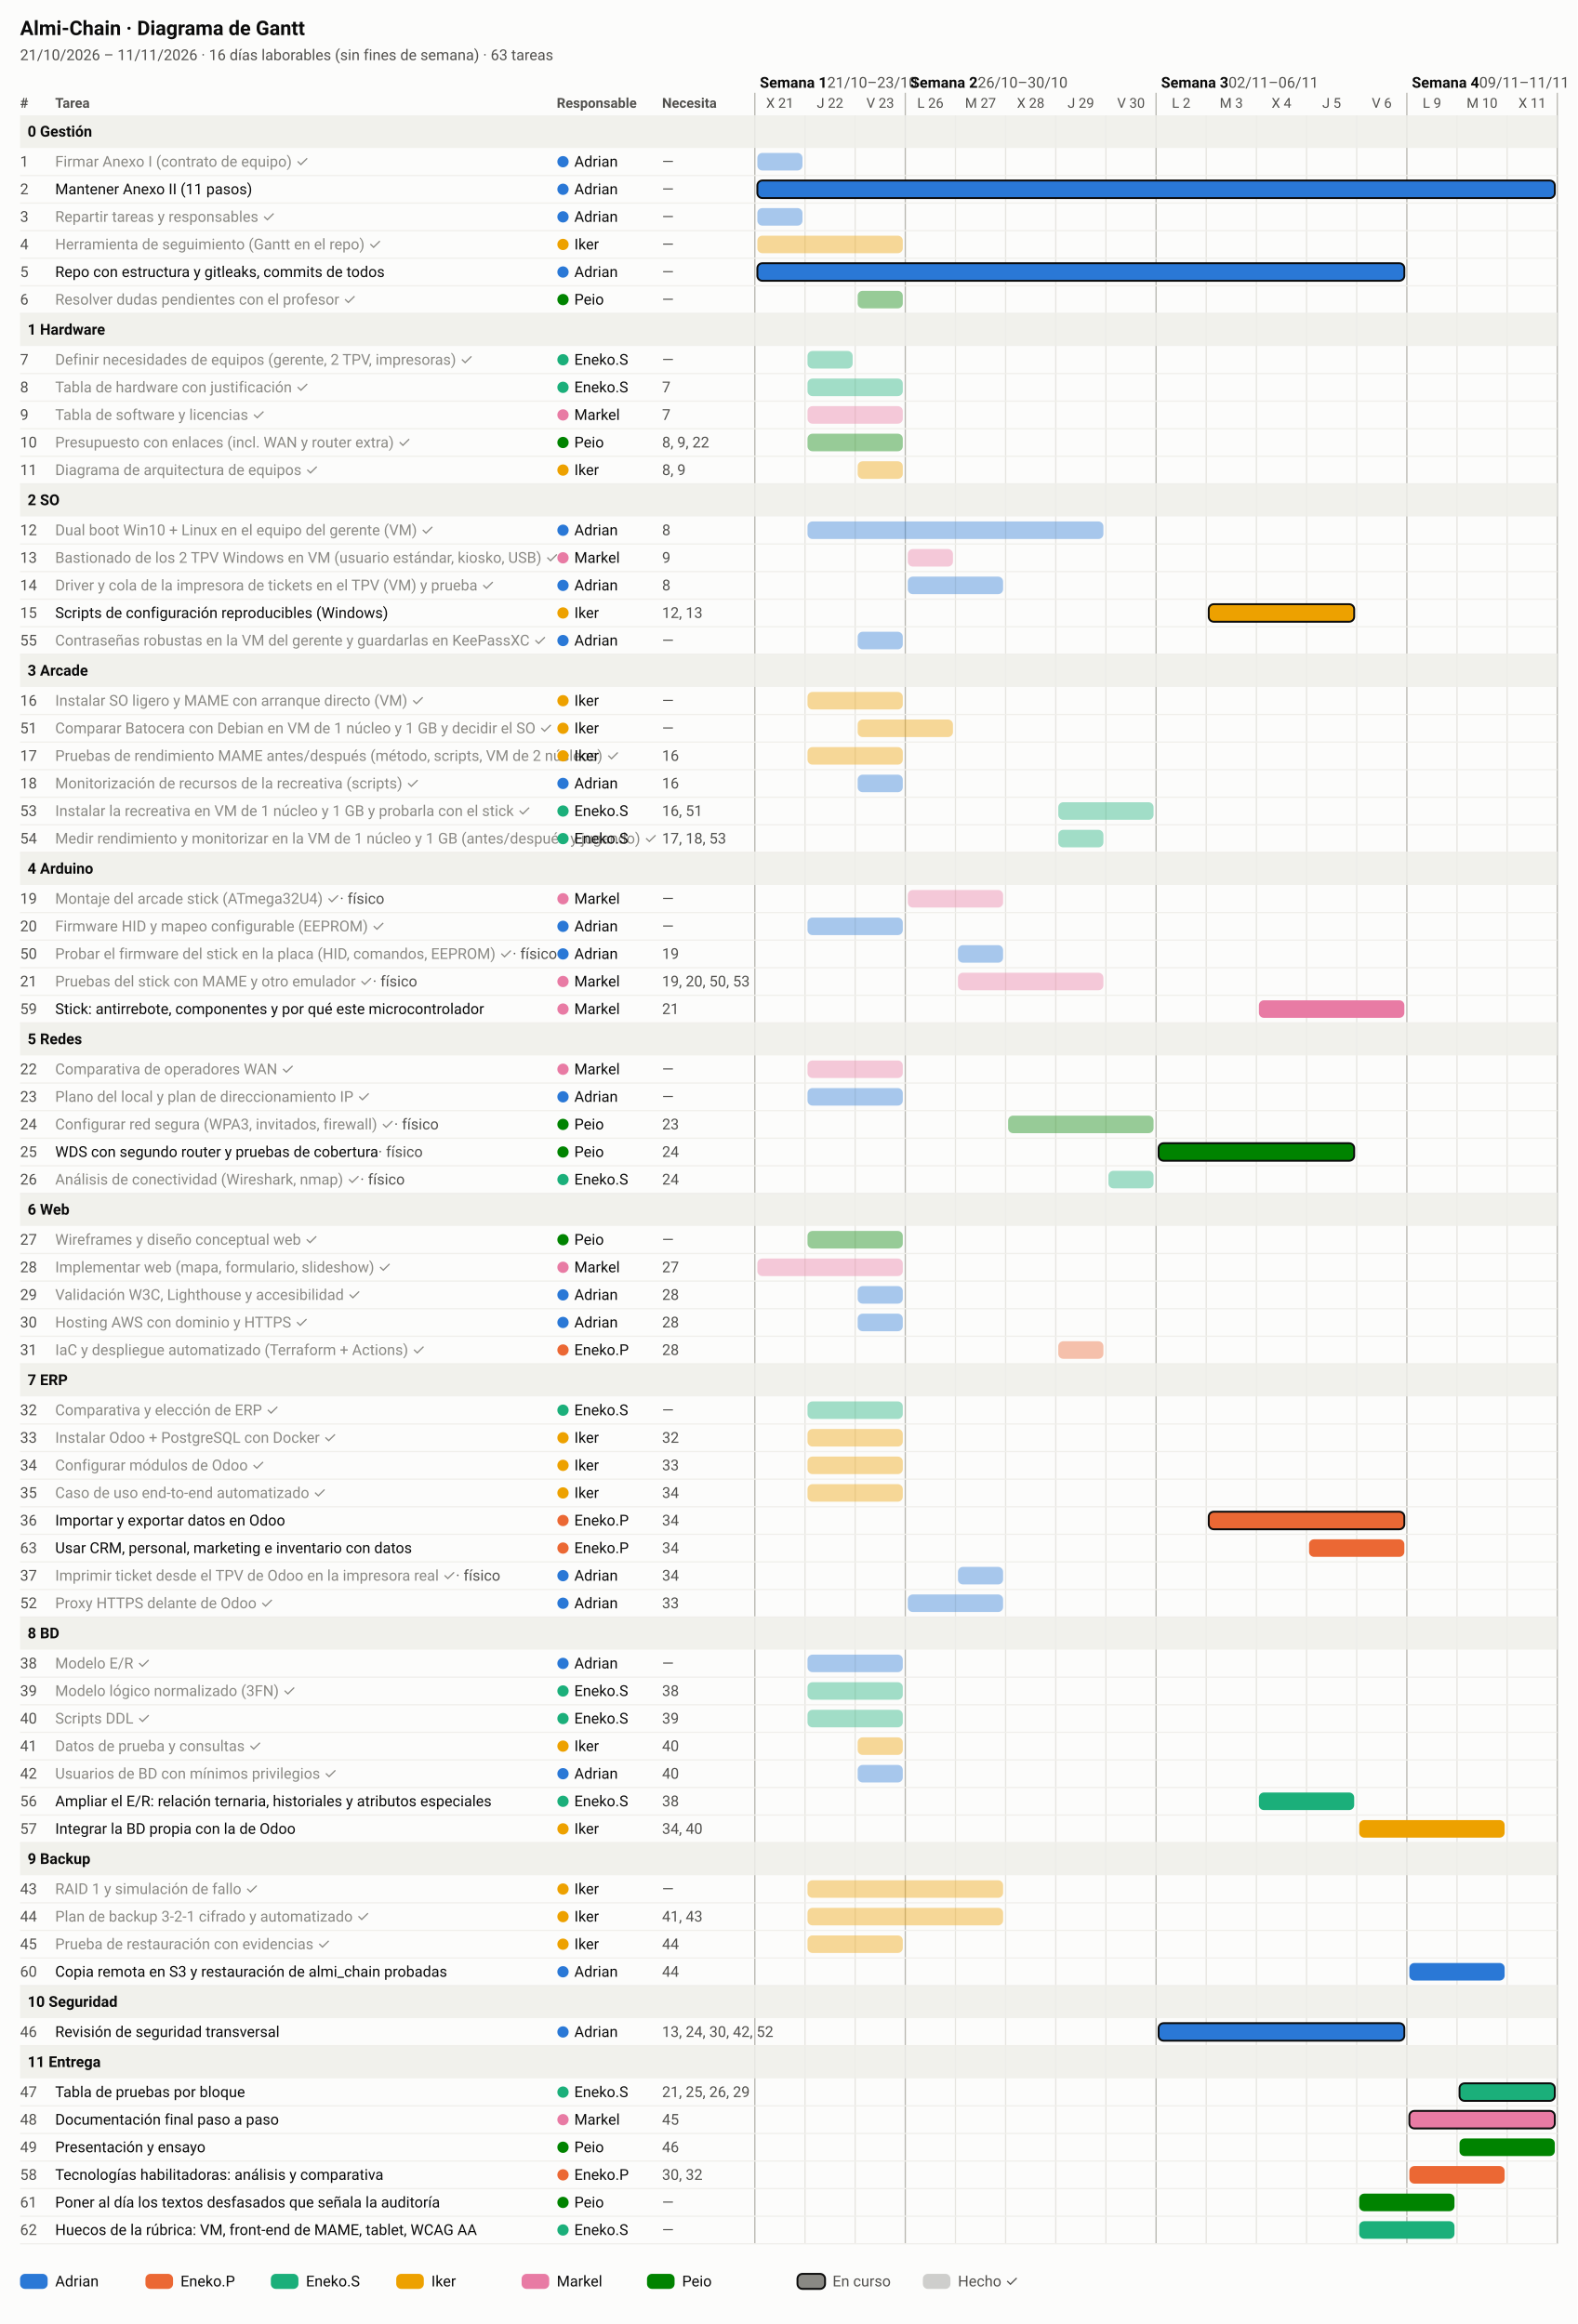
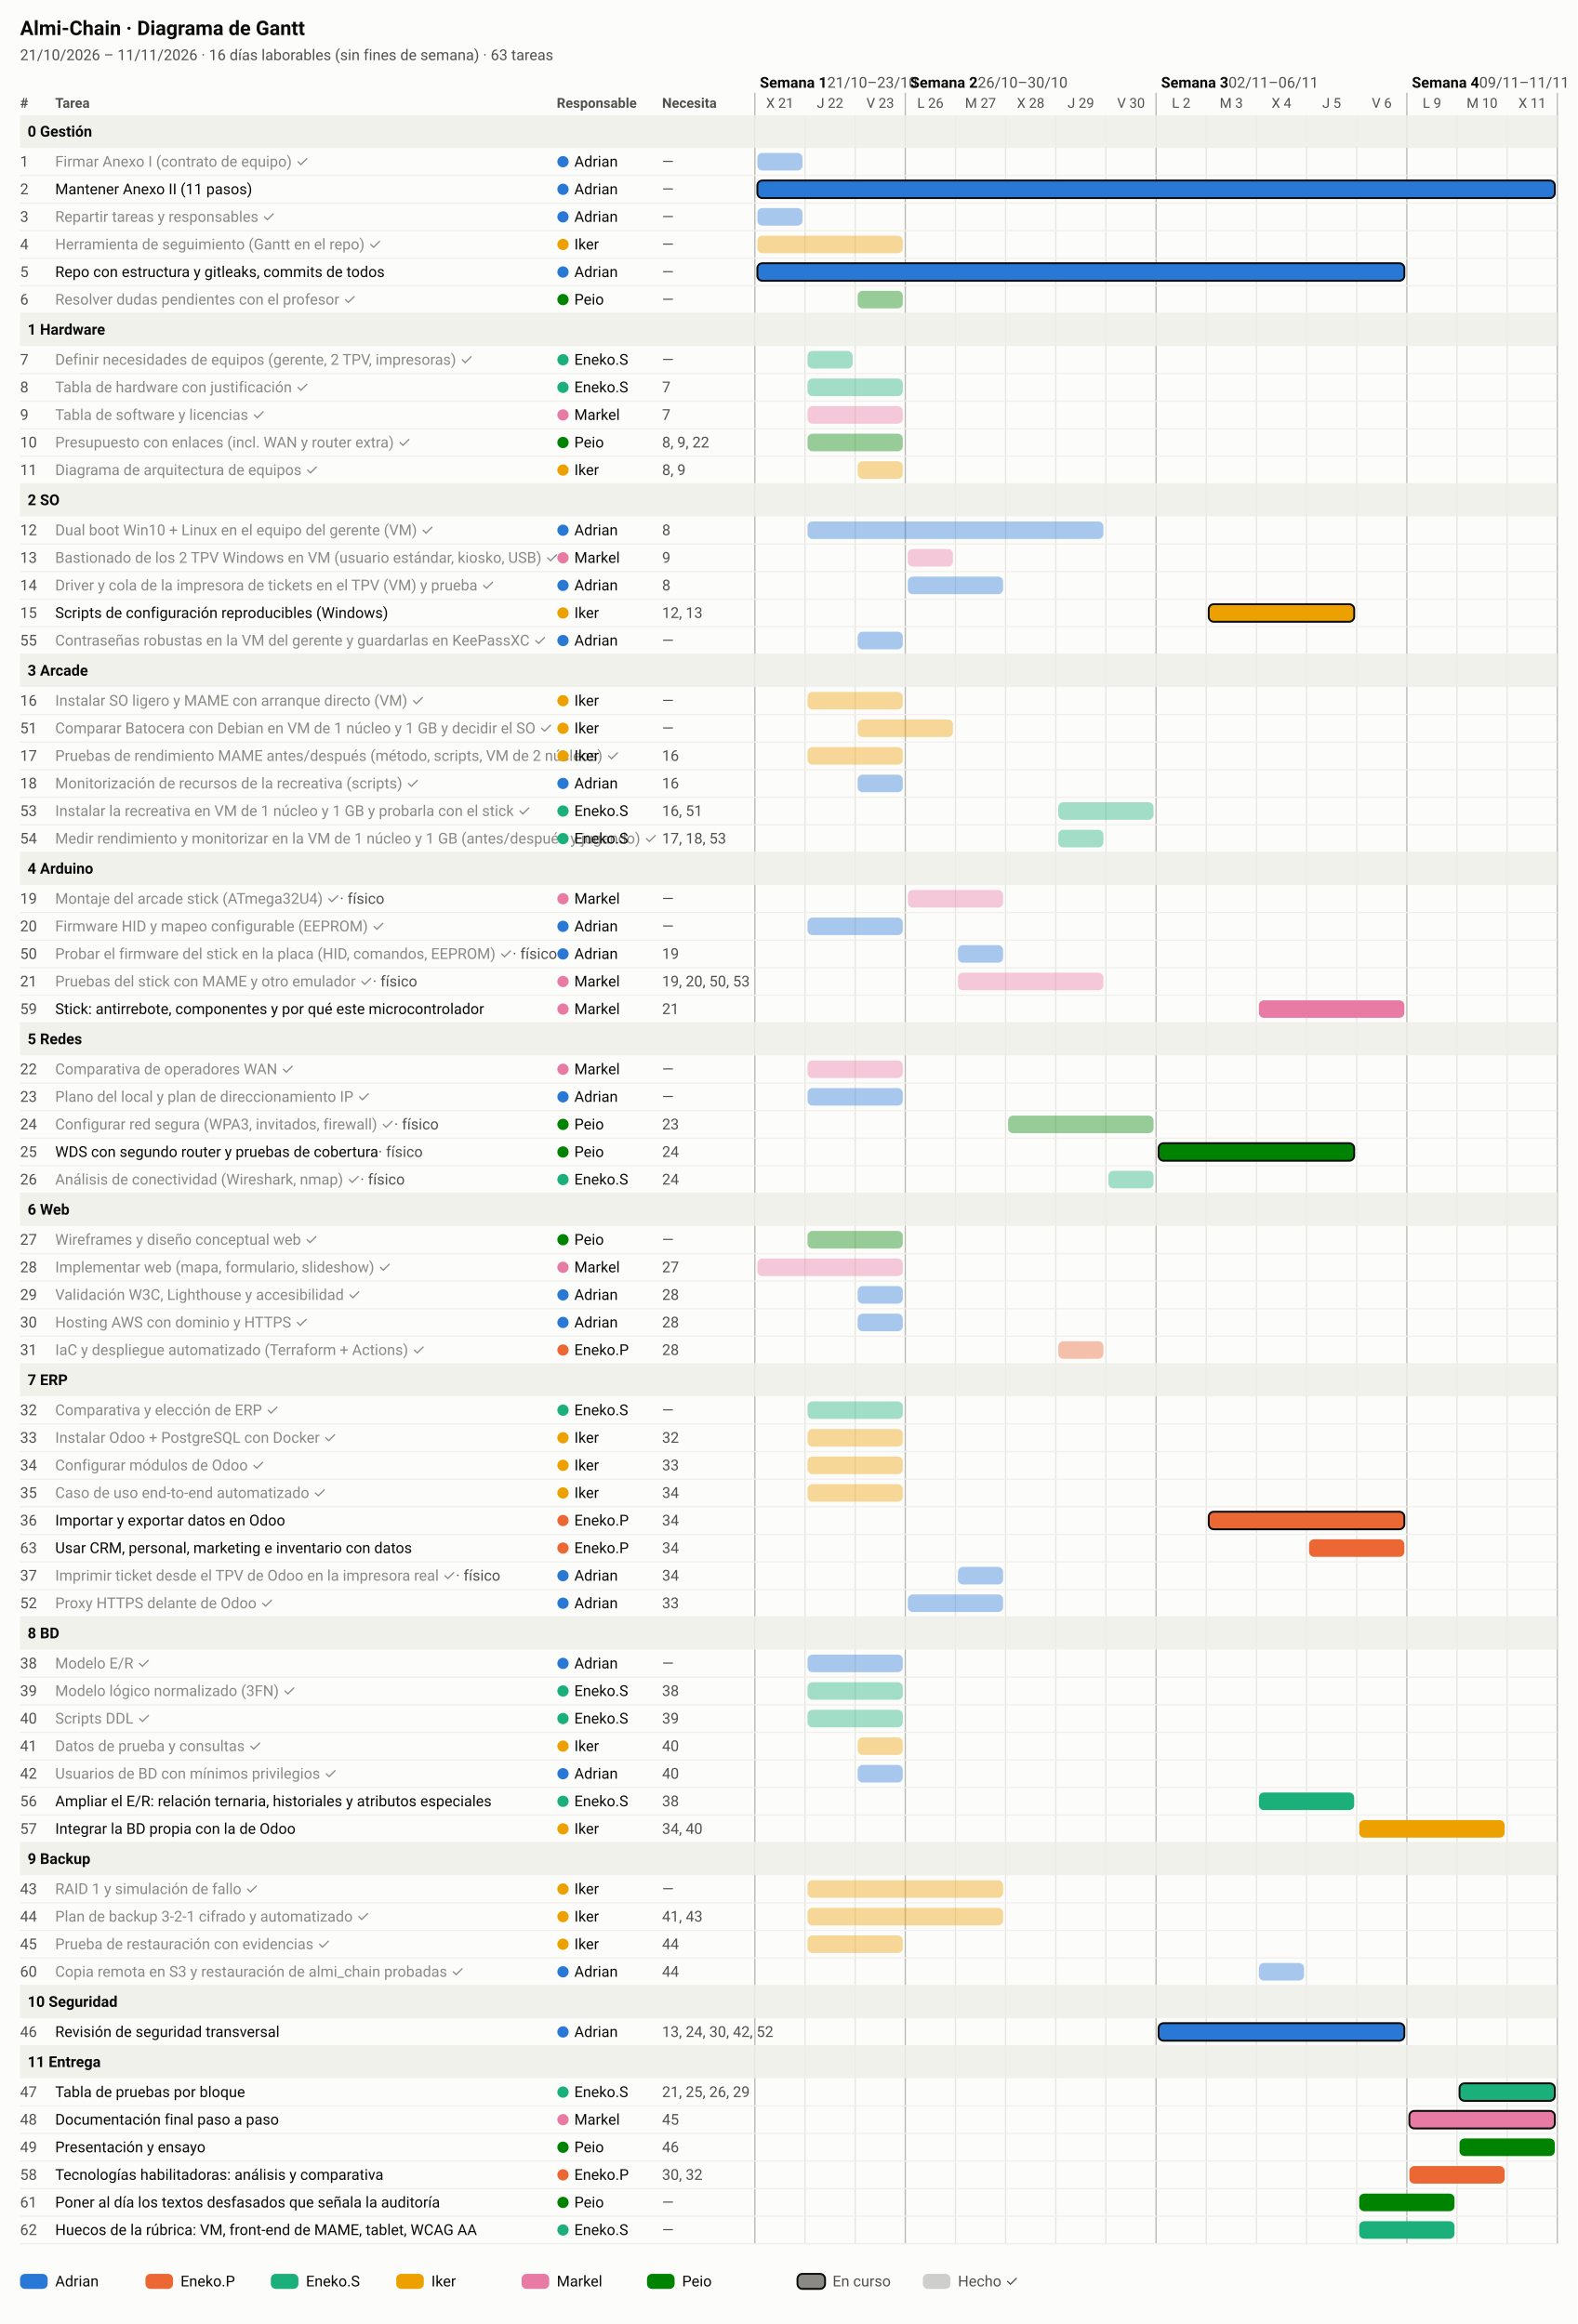
<svg xmlns="http://www.w3.org/2000/svg" width="1258" height="1854" viewBox="0 0 1258 1854" font-family="system-ui, -apple-system, Segoe UI, Roboto, sans-serif" font-size="12">
  <style>.t{fill:#0b0b0b}.s{fill:#52514e}.m{fill:#8a8984}.b{font-weight:600}</style>
  <rect width="1258" height="1854" fill="#fcfcfb" />
  <text x="16" y="28" class="t b" font-size="16">Almi-Chain · Diagrama de Gantt</text>
  <text x="16" y="48" class="s">21/10/2026 – 11/11/2026 · 16 días laborables (sin fines de semana) · 63 tareas</text>
  <text x="606" y="70" class="t b">Semana 1<tspan class="s" font-weight="400"> 21/10–23/10</tspan>
  </text>
  <text x="726" y="70" class="t b">Semana 2<tspan class="s" font-weight="400"> 26/10–30/10</tspan>
  </text>
  <text x="926" y="70" class="t b">Semana 3<tspan class="s" font-weight="400"> 02/11–06/11</tspan>
  </text>
  <text x="1126" y="70" class="t b">Semana 4<tspan class="s" font-weight="400"> 09/11–11/11</tspan>
  </text>
  <text x="622.0" y="86" text-anchor="middle" class="s" font-size="11">X 21</text>
  <text x="662.0" y="86" text-anchor="middle" class="s" font-size="11">J 22</text>
  <text x="702.0" y="86" text-anchor="middle" class="s" font-size="11">V 23</text>
  <text x="742.0" y="86" text-anchor="middle" class="s" font-size="11">L 26</text>
  <text x="782.0" y="86" text-anchor="middle" class="s" font-size="11">M 27</text>
  <text x="822.0" y="86" text-anchor="middle" class="s" font-size="11">X 28</text>
  <text x="862.0" y="86" text-anchor="middle" class="s" font-size="11">J 29</text>
  <text x="902.0" y="86" text-anchor="middle" class="s" font-size="11">V 30</text>
  <text x="942.0" y="86" text-anchor="middle" class="s" font-size="11">L 2</text>
  <text x="982.0" y="86" text-anchor="middle" class="s" font-size="11">M 3</text>
  <text x="1022.0" y="86" text-anchor="middle" class="s" font-size="11">X 4</text>
  <text x="1062.0" y="86" text-anchor="middle" class="s" font-size="11">J 5</text>
  <text x="1102.0" y="86" text-anchor="middle" class="s" font-size="11">V 6</text>
  <text x="1142.0" y="86" text-anchor="middle" class="s" font-size="11">L 9</text>
  <text x="1182.0" y="86" text-anchor="middle" class="s" font-size="11">M 10</text>
  <text x="1222.0" y="86" text-anchor="middle" class="s" font-size="11">X 11</text>
  <text x="16" y="86" class="s b" font-size="11">#</text>
  <text x="44" y="86" class="s b" font-size="11">Tarea</text>
  <text x="444" y="86" class="s b" font-size="11">Responsable</text>
  <text x="528" y="86" class="s b" font-size="11">Necesita</text>
  <line x1="602" y1="74" x2="602" y2="1790" stroke="#b8b7b0" stroke-width="1" />
  <line x1="642" y1="92" x2="642" y2="1790" stroke="#e6e5e0" stroke-width="1" />
  <line x1="682" y1="92" x2="682" y2="1790" stroke="#e6e5e0" stroke-width="1" />
  <line x1="722" y1="74" x2="722" y2="1790" stroke="#b8b7b0" stroke-width="1" />
  <line x1="762" y1="92" x2="762" y2="1790" stroke="#e6e5e0" stroke-width="1" />
  <line x1="802" y1="92" x2="802" y2="1790" stroke="#e6e5e0" stroke-width="1" />
  <line x1="842" y1="92" x2="842" y2="1790" stroke="#e6e5e0" stroke-width="1" />
  <line x1="882" y1="92" x2="882" y2="1790" stroke="#e6e5e0" stroke-width="1" />
  <line x1="922" y1="74" x2="922" y2="1790" stroke="#b8b7b0" stroke-width="1" />
  <line x1="962" y1="92" x2="962" y2="1790" stroke="#e6e5e0" stroke-width="1" />
  <line x1="1002" y1="92" x2="1002" y2="1790" stroke="#e6e5e0" stroke-width="1" />
  <line x1="1042" y1="92" x2="1042" y2="1790" stroke="#e6e5e0" stroke-width="1" />
  <line x1="1082" y1="92" x2="1082" y2="1790" stroke="#e6e5e0" stroke-width="1" />
  <line x1="1122" y1="74" x2="1122" y2="1790" stroke="#b8b7b0" stroke-width="1" />
  <line x1="1162" y1="92" x2="1162" y2="1790" stroke="#e6e5e0" stroke-width="1" />
  <line x1="1202" y1="92" x2="1202" y2="1790" stroke="#e6e5e0" stroke-width="1" />
  <line x1="1242" y1="74" x2="1242" y2="1790" stroke="#b8b7b0" stroke-width="1" />
  <rect x="16" y="92" width="1226" height="26" fill="#efeeea" fill-opacity="0.85" />
  <text x="22" y="109" class="t b">0 Gestión</text>
  <line x1="16" y1="140" x2="1242" y2="140" stroke="#f0efeb" />
  <text x="16" y="133.0" class="s">1</text>
  <text x="44" y="133.0" class="m">Firmar Anexo I (contrato de equipo) ✓</text>
  <circle cx="449" cy="129.0" r="4.5" fill="#2a78d6" />
  <text x="458" y="133.0" class="t">Adrian</text>
  <text x="528" y="133.0" class="s">—</text>
  <rect x="604" y="122" width="36" height="14" rx="4" fill="#2a78d6" fill-opacity="0.4" />
  <line x1="16" y1="162" x2="1242" y2="162" stroke="#f0efeb" />
  <text x="16" y="155.0" class="s">2</text>
  <text x="44" y="155.0" class="t">Mantener Anexo II (11 pasos)</text>
  <circle cx="449" cy="151.0" r="4.5" fill="#2a78d6" />
  <text x="458" y="155.0" class="t">Adrian</text>
  <text x="528" y="155.0" class="s">—</text>
  <rect x="604" y="144" width="636" height="14" rx="4" fill="#2a78d6" stroke="#0b0b0b" stroke-width="1.5" />
  <line x1="16" y1="184" x2="1242" y2="184" stroke="#f0efeb" />
  <text x="16" y="177.0" class="s">3</text>
  <text x="44" y="177.0" class="m">Repartir tareas y responsables ✓</text>
  <circle cx="449" cy="173.0" r="4.5" fill="#2a78d6" />
  <text x="458" y="177.0" class="t">Adrian</text>
  <text x="528" y="177.0" class="s">—</text>
  <rect x="604" y="166" width="36" height="14" rx="4" fill="#2a78d6" fill-opacity="0.4" />
  <line x1="16" y1="206" x2="1242" y2="206" stroke="#f0efeb" />
  <text x="16" y="199.0" class="s">4</text>
  <text x="44" y="199.0" class="m">Herramienta de seguimiento (Gantt en el repo) ✓</text>
  <circle cx="449" cy="195.0" r="4.5" fill="#eda100" />
  <text x="458" y="199.0" class="t">Iker</text>
  <text x="528" y="199.0" class="s">—</text>
  <rect x="604" y="188" width="116" height="14" rx="4" fill="#eda100" fill-opacity="0.4" />
  <line x1="16" y1="228" x2="1242" y2="228" stroke="#f0efeb" />
  <text x="16" y="221.0" class="s">5</text>
  <text x="44" y="221.0" class="t">Repo con estructura y gitleaks, commits de todos</text>
  <circle cx="449" cy="217.0" r="4.5" fill="#2a78d6" />
  <text x="458" y="221.0" class="t">Adrian</text>
  <text x="528" y="221.0" class="s">—</text>
  <rect x="604" y="210" width="516" height="14" rx="4" fill="#2a78d6" stroke="#0b0b0b" stroke-width="1.5" />
  <line x1="16" y1="250" x2="1242" y2="250" stroke="#f0efeb" />
  <text x="16" y="243.0" class="s">6</text>
  <text x="44" y="243.0" class="m">Resolver dudas pendientes con el profesor ✓</text>
  <circle cx="449" cy="239.0" r="4.5" fill="#008300" />
  <text x="458" y="243.0" class="t">Peio</text>
  <text x="528" y="243.0" class="s">—</text>
  <rect x="684" y="232" width="36" height="14" rx="4" fill="#008300" fill-opacity="0.4" />
  <rect x="16" y="250" width="1226" height="26" fill="#efeeea" fill-opacity="0.85" />
  <text x="22" y="267" class="t b">1 Hardware</text>
  <line x1="16" y1="298" x2="1242" y2="298" stroke="#f0efeb" />
  <text x="16" y="291.0" class="s">7</text>
  <text x="44" y="291.0" class="m">Definir necesidades de equipos (gerente, 2 TPV, impresoras) ✓</text>
  <circle cx="449" cy="287.0" r="4.5" fill="#1baf7a" />
  <text x="458" y="291.0" class="t">Eneko.S</text>
  <text x="528" y="291.0" class="s">—</text>
  <rect x="644" y="280" width="36" height="14" rx="4" fill="#1baf7a" fill-opacity="0.4" />
  <line x1="16" y1="320" x2="1242" y2="320" stroke="#f0efeb" />
  <text x="16" y="313.0" class="s">8</text>
  <text x="44" y="313.0" class="m">Tabla de hardware con justificación ✓</text>
  <circle cx="449" cy="309.0" r="4.5" fill="#1baf7a" />
  <text x="458" y="313.0" class="t">Eneko.S</text>
  <text x="528" y="313.0" class="s">7</text>
  <rect x="644" y="302" width="76" height="14" rx="4" fill="#1baf7a" fill-opacity="0.4" />
  <line x1="16" y1="342" x2="1242" y2="342" stroke="#f0efeb" />
  <text x="16" y="335.0" class="s">9</text>
  <text x="44" y="335.0" class="m">Tabla de software y licencias ✓</text>
  <circle cx="449" cy="331.0" r="4.5" fill="#e87ba4" />
  <text x="458" y="335.0" class="t">Markel</text>
  <text x="528" y="335.0" class="s">7</text>
  <rect x="644" y="324" width="76" height="14" rx="4" fill="#e87ba4" fill-opacity="0.4" />
  <line x1="16" y1="364" x2="1242" y2="364" stroke="#f0efeb" />
  <text x="16" y="357.0" class="s">10</text>
  <text x="44" y="357.0" class="m">Presupuesto con enlaces (incl. WAN y router extra) ✓</text>
  <circle cx="449" cy="353.0" r="4.5" fill="#008300" />
  <text x="458" y="357.0" class="t">Peio</text>
  <text x="528" y="357.0" class="s">8, 9, 22</text>
  <rect x="644" y="346" width="76" height="14" rx="4" fill="#008300" fill-opacity="0.4" />
  <line x1="16" y1="386" x2="1242" y2="386" stroke="#f0efeb" />
  <text x="16" y="379.0" class="s">11</text>
  <text x="44" y="379.0" class="m">Diagrama de arquitectura de equipos ✓</text>
  <circle cx="449" cy="375.0" r="4.5" fill="#eda100" />
  <text x="458" y="379.0" class="t">Iker</text>
  <text x="528" y="379.0" class="s">8, 9</text>
  <rect x="684" y="368" width="36" height="14" rx="4" fill="#eda100" fill-opacity="0.4" />
  <rect x="16" y="386" width="1226" height="26" fill="#efeeea" fill-opacity="0.85" />
  <text x="22" y="403" class="t b">2 SO</text>
  <line x1="16" y1="434" x2="1242" y2="434" stroke="#f0efeb" />
  <text x="16" y="427.0" class="s">12</text>
  <text x="44" y="427.0" class="m">Dual boot Win10 + Linux en el equipo del gerente (VM) ✓</text>
  <circle cx="449" cy="423.0" r="4.5" fill="#2a78d6" />
  <text x="458" y="427.0" class="t">Adrian</text>
  <text x="528" y="427.0" class="s">8</text>
  <rect x="644" y="416" width="236" height="14" rx="4" fill="#2a78d6" fill-opacity="0.4" />
  <line x1="16" y1="456" x2="1242" y2="456" stroke="#f0efeb" />
  <text x="16" y="449.0" class="s">13</text>
  <text x="44" y="449.0" class="m">Bastionado de los 2 TPV Windows en VM (usuario estándar, kiosko, USB) ✓</text>
  <circle cx="449" cy="445.0" r="4.5" fill="#e87ba4" />
  <text x="458" y="449.0" class="t">Markel</text>
  <text x="528" y="449.0" class="s">9</text>
  <rect x="724" y="438" width="36" height="14" rx="4" fill="#e87ba4" fill-opacity="0.4" />
  <line x1="16" y1="478" x2="1242" y2="478" stroke="#f0efeb" />
  <text x="16" y="471.0" class="s">14</text>
  <text x="44" y="471.0" class="m">Driver y cola de la impresora de tickets en el TPV (VM) y prueba ✓</text>
  <circle cx="449" cy="467.0" r="4.5" fill="#2a78d6" />
  <text x="458" y="471.0" class="t">Adrian</text>
  <text x="528" y="471.0" class="s">8</text>
  <rect x="724" y="460" width="76" height="14" rx="4" fill="#2a78d6" fill-opacity="0.4" />
  <line x1="16" y1="500" x2="1242" y2="500" stroke="#f0efeb" />
  <text x="16" y="493.0" class="s">15</text>
  <text x="44" y="493.0" class="t">Scripts de configuración reproducibles (Windows)</text>
  <circle cx="449" cy="489.0" r="4.5" fill="#eda100" />
  <text x="458" y="493.0" class="t">Iker</text>
  <text x="528" y="493.0" class="s">12, 13</text>
  <rect x="964" y="482" width="116" height="14" rx="4" fill="#eda100" stroke="#0b0b0b" stroke-width="1.5" />
  <line x1="16" y1="522" x2="1242" y2="522" stroke="#f0efeb" />
  <text x="16" y="515.0" class="s">55</text>
  <text x="44" y="515.0" class="m">Contraseñas robustas en la VM del gerente y guardarlas en KeePassXC ✓</text>
  <circle cx="449" cy="511.0" r="4.5" fill="#2a78d6" />
  <text x="458" y="515.0" class="t">Adrian</text>
  <text x="528" y="515.0" class="s">—</text>
  <rect x="684" y="504" width="36" height="14" rx="4" fill="#2a78d6" fill-opacity="0.4" />
  <rect x="16" y="522" width="1226" height="26" fill="#efeeea" fill-opacity="0.85" />
  <text x="22" y="539" class="t b">3 Arcade</text>
  <line x1="16" y1="570" x2="1242" y2="570" stroke="#f0efeb" />
  <text x="16" y="563.0" class="s">16</text>
  <text x="44" y="563.0" class="m">Instalar SO ligero y MAME con arranque directo (VM) ✓</text>
  <circle cx="449" cy="559.0" r="4.5" fill="#eda100" />
  <text x="458" y="563.0" class="t">Iker</text>
  <text x="528" y="563.0" class="s">—</text>
  <rect x="644" y="552" width="76" height="14" rx="4" fill="#eda100" fill-opacity="0.4" />
  <line x1="16" y1="592" x2="1242" y2="592" stroke="#f0efeb" />
  <text x="16" y="585.0" class="s">51</text>
  <text x="44" y="585.0" class="m">Comparar Batocera con Debian en VM de 1 núcleo y 1 GB y decidir el SO ✓</text>
  <circle cx="449" cy="581.0" r="4.5" fill="#eda100" />
  <text x="458" y="585.0" class="t">Iker</text>
  <text x="528" y="585.0" class="s">—</text>
  <rect x="684" y="574" width="76" height="14" rx="4" fill="#eda100" fill-opacity="0.4" />
  <line x1="16" y1="614" x2="1242" y2="614" stroke="#f0efeb" />
  <text x="16" y="607.0" class="s">17</text>
  <text x="44" y="607.0" class="m">Pruebas de rendimiento MAME antes/después (método, scripts, VM de 2 núcleos) ✓</text>
  <circle cx="449" cy="603.0" r="4.5" fill="#eda100" />
  <text x="458" y="607.0" class="t">Iker</text>
  <text x="528" y="607.0" class="s">16</text>
  <rect x="644" y="596" width="76" height="14" rx="4" fill="#eda100" fill-opacity="0.4" />
  <line x1="16" y1="636" x2="1242" y2="636" stroke="#f0efeb" />
  <text x="16" y="629.0" class="s">18</text>
  <text x="44" y="629.0" class="m">Monitorización de recursos de la recreativa (scripts) ✓</text>
  <circle cx="449" cy="625.0" r="4.5" fill="#2a78d6" />
  <text x="458" y="629.0" class="t">Adrian</text>
  <text x="528" y="629.0" class="s">16</text>
  <rect x="684" y="618" width="36" height="14" rx="4" fill="#2a78d6" fill-opacity="0.4" />
  <line x1="16" y1="658" x2="1242" y2="658" stroke="#f0efeb" />
  <text x="16" y="651.0" class="s">53</text>
  <text x="44" y="651.0" class="m">Instalar la recreativa en VM de 1 núcleo y 1 GB y probarla con el stick ✓</text>
  <circle cx="449" cy="647.0" r="4.5" fill="#1baf7a" />
  <text x="458" y="651.0" class="t">Eneko.S</text>
  <text x="528" y="651.0" class="s">16, 51</text>
  <rect x="844" y="640" width="76" height="14" rx="4" fill="#1baf7a" fill-opacity="0.4" />
  <line x1="16" y1="680" x2="1242" y2="680" stroke="#f0efeb" />
  <text x="16" y="673.0" class="s">54</text>
  <text x="44" y="673.0" class="m">Medir rendimiento y monitorizar en la VM de 1 núcleo y 1 GB (antes/después y jugando) ✓</text>
  <circle cx="449" cy="669.0" r="4.5" fill="#1baf7a" />
  <text x="458" y="673.0" class="t">Eneko.S</text>
  <text x="528" y="673.0" class="s">17, 18, 53</text>
  <rect x="844" y="662" width="36" height="14" rx="4" fill="#1baf7a" fill-opacity="0.4" />
  <rect x="16" y="680" width="1226" height="26" fill="#efeeea" fill-opacity="0.85" />
  <text x="22" y="697" class="t b">4 Arduino</text>
  <line x1="16" y1="728" x2="1242" y2="728" stroke="#f0efeb" />
  <text x="16" y="721.0" class="s">19</text>
  <text x="44" y="721.0" class="m">Montaje del arcade stick (ATmega32U4) ✓<tspan class="s"> · físico</tspan>
  </text>
  <circle cx="449" cy="717.0" r="4.5" fill="#e87ba4" />
  <text x="458" y="721.0" class="t">Markel</text>
  <text x="528" y="721.0" class="s">—</text>
  <rect x="724" y="710" width="76" height="14" rx="4" fill="#e87ba4" fill-opacity="0.4" />
  <line x1="16" y1="750" x2="1242" y2="750" stroke="#f0efeb" />
  <text x="16" y="743.0" class="s">20</text>
  <text x="44" y="743.0" class="m">Firmware HID y mapeo configurable (EEPROM) ✓</text>
  <circle cx="449" cy="739.0" r="4.5" fill="#2a78d6" />
  <text x="458" y="743.0" class="t">Adrian</text>
  <text x="528" y="743.0" class="s">—</text>
  <rect x="644" y="732" width="76" height="14" rx="4" fill="#2a78d6" fill-opacity="0.4" />
  <line x1="16" y1="772" x2="1242" y2="772" stroke="#f0efeb" />
  <text x="16" y="765.0" class="s">50</text>
  <text x="44" y="765.0" class="m">Probar el firmware del stick en la placa (HID, comandos, EEPROM) ✓<tspan class="s"> · físico</tspan>
  </text>
  <circle cx="449" cy="761.0" r="4.5" fill="#2a78d6" />
  <text x="458" y="765.0" class="t">Adrian</text>
  <text x="528" y="765.0" class="s">19</text>
  <rect x="764" y="754" width="36" height="14" rx="4" fill="#2a78d6" fill-opacity="0.4" />
  <line x1="16" y1="794" x2="1242" y2="794" stroke="#f0efeb" />
  <text x="16" y="787.0" class="s">21</text>
  <text x="44" y="787.0" class="m">Pruebas del stick con MAME y otro emulador ✓<tspan class="s"> · físico</tspan>
  </text>
  <circle cx="449" cy="783.0" r="4.5" fill="#e87ba4" />
  <text x="458" y="787.0" class="t">Markel</text>
  <text x="528" y="787.0" class="s">19, 20, 50, 53</text>
  <rect x="764" y="776" width="116" height="14" rx="4" fill="#e87ba4" fill-opacity="0.4" />
  <line x1="16" y1="816" x2="1242" y2="816" stroke="#f0efeb" />
  <text x="16" y="809.0" class="s">59</text>
  <text x="44" y="809.0" class="t">Stick: antirrebote, componentes y por qué este microcontrolador</text>
  <circle cx="449" cy="805.0" r="4.5" fill="#e87ba4" />
  <text x="458" y="809.0" class="t">Markel</text>
  <text x="528" y="809.0" class="s">21</text>
  <rect x="1004" y="798" width="116" height="14" rx="4" fill="#e87ba4" />
  <rect x="16" y="816" width="1226" height="26" fill="#efeeea" fill-opacity="0.85" />
  <text x="22" y="833" class="t b">5 Redes</text>
  <line x1="16" y1="864" x2="1242" y2="864" stroke="#f0efeb" />
  <text x="16" y="857.0" class="s">22</text>
  <text x="44" y="857.0" class="m">Comparativa de operadores WAN ✓</text>
  <circle cx="449" cy="853.0" r="4.5" fill="#e87ba4" />
  <text x="458" y="857.0" class="t">Markel</text>
  <text x="528" y="857.0" class="s">—</text>
  <rect x="644" y="846" width="76" height="14" rx="4" fill="#e87ba4" fill-opacity="0.4" />
  <line x1="16" y1="886" x2="1242" y2="886" stroke="#f0efeb" />
  <text x="16" y="879.0" class="s">23</text>
  <text x="44" y="879.0" class="m">Plano del local y plan de direccionamiento IP ✓</text>
  <circle cx="449" cy="875.0" r="4.5" fill="#2a78d6" />
  <text x="458" y="879.0" class="t">Adrian</text>
  <text x="528" y="879.0" class="s">—</text>
  <rect x="644" y="868" width="76" height="14" rx="4" fill="#2a78d6" fill-opacity="0.4" />
  <line x1="16" y1="908" x2="1242" y2="908" stroke="#f0efeb" />
  <text x="16" y="901.0" class="s">24</text>
  <text x="44" y="901.0" class="m">Configurar red segura (WPA3, invitados, firewall) ✓<tspan class="s"> · físico</tspan>
  </text>
  <circle cx="449" cy="897.0" r="4.5" fill="#008300" />
  <text x="458" y="901.0" class="t">Peio</text>
  <text x="528" y="901.0" class="s">23</text>
  <rect x="804" y="890" width="116" height="14" rx="4" fill="#008300" fill-opacity="0.4" />
  <line x1="16" y1="930" x2="1242" y2="930" stroke="#f0efeb" />
  <text x="16" y="923.0" class="s">25</text>
  <text x="44" y="923.0" class="t">WDS con segundo router y pruebas de cobertura<tspan class="s"> · físico</tspan>
  </text>
  <circle cx="449" cy="919.0" r="4.5" fill="#008300" />
  <text x="458" y="923.0" class="t">Peio</text>
  <text x="528" y="923.0" class="s">24</text>
  <rect x="924" y="912" width="156" height="14" rx="4" fill="#008300" stroke="#0b0b0b" stroke-width="1.5" />
  <line x1="16" y1="952" x2="1242" y2="952" stroke="#f0efeb" />
  <text x="16" y="945.0" class="s">26</text>
  <text x="44" y="945.0" class="m">Análisis de conectividad (Wireshark, nmap) ✓<tspan class="s"> · físico</tspan>
  </text>
  <circle cx="449" cy="941.0" r="4.5" fill="#1baf7a" />
  <text x="458" y="945.0" class="t">Eneko.S</text>
  <text x="528" y="945.0" class="s">24</text>
  <rect x="884" y="934" width="36" height="14" rx="4" fill="#1baf7a" fill-opacity="0.4" />
  <rect x="16" y="952" width="1226" height="26" fill="#efeeea" fill-opacity="0.85" />
  <text x="22" y="969" class="t b">6 Web</text>
  <line x1="16" y1="1000" x2="1242" y2="1000" stroke="#f0efeb" />
  <text x="16" y="993.0" class="s">27</text>
  <text x="44" y="993.0" class="m">Wireframes y diseño conceptual web ✓</text>
  <circle cx="449" cy="989.0" r="4.5" fill="#008300" />
  <text x="458" y="993.0" class="t">Peio</text>
  <text x="528" y="993.0" class="s">—</text>
  <rect x="644" y="982" width="76" height="14" rx="4" fill="#008300" fill-opacity="0.4" />
  <line x1="16" y1="1022" x2="1242" y2="1022" stroke="#f0efeb" />
  <text x="16" y="1015.0" class="s">28</text>
  <text x="44" y="1015.0" class="m">Implementar web (mapa, formulario, slideshow) ✓</text>
  <circle cx="449" cy="1011.0" r="4.5" fill="#e87ba4" />
  <text x="458" y="1015.0" class="t">Markel</text>
  <text x="528" y="1015.0" class="s">27</text>
  <rect x="604" y="1004" width="116" height="14" rx="4" fill="#e87ba4" fill-opacity="0.4" />
  <line x1="16" y1="1044" x2="1242" y2="1044" stroke="#f0efeb" />
  <text x="16" y="1037.0" class="s">29</text>
  <text x="44" y="1037.0" class="m">Validación W3C, Lighthouse y accesibilidad ✓</text>
  <circle cx="449" cy="1033.0" r="4.5" fill="#2a78d6" />
  <text x="458" y="1037.0" class="t">Adrian</text>
  <text x="528" y="1037.0" class="s">28</text>
  <rect x="684" y="1026" width="36" height="14" rx="4" fill="#2a78d6" fill-opacity="0.4" />
  <line x1="16" y1="1066" x2="1242" y2="1066" stroke="#f0efeb" />
  <text x="16" y="1059.0" class="s">30</text>
  <text x="44" y="1059.0" class="m">Hosting AWS con dominio y HTTPS ✓</text>
  <circle cx="449" cy="1055.0" r="4.5" fill="#2a78d6" />
  <text x="458" y="1059.0" class="t">Adrian</text>
  <text x="528" y="1059.0" class="s">28</text>
  <rect x="684" y="1048" width="36" height="14" rx="4" fill="#2a78d6" fill-opacity="0.4" />
  <line x1="16" y1="1088" x2="1242" y2="1088" stroke="#f0efeb" />
  <text x="16" y="1081.0" class="s">31</text>
  <text x="44" y="1081.0" class="m">IaC y despliegue automatizado (Terraform + Actions) ✓</text>
  <circle cx="449" cy="1077.0" r="4.5" fill="#eb6834" />
  <text x="458" y="1081.0" class="t">Eneko.P</text>
  <text x="528" y="1081.0" class="s">28</text>
  <rect x="844" y="1070" width="36" height="14" rx="4" fill="#eb6834" fill-opacity="0.4" />
  <rect x="16" y="1088" width="1226" height="26" fill="#efeeea" fill-opacity="0.85" />
  <text x="22" y="1105" class="t b">7 ERP</text>
  <line x1="16" y1="1136" x2="1242" y2="1136" stroke="#f0efeb" />
  <text x="16" y="1129.0" class="s">32</text>
  <text x="44" y="1129.0" class="m">Comparativa y elección de ERP ✓</text>
  <circle cx="449" cy="1125.0" r="4.5" fill="#1baf7a" />
  <text x="458" y="1129.0" class="t">Eneko.S</text>
  <text x="528" y="1129.0" class="s">—</text>
  <rect x="644" y="1118" width="76" height="14" rx="4" fill="#1baf7a" fill-opacity="0.4" />
  <line x1="16" y1="1158" x2="1242" y2="1158" stroke="#f0efeb" />
  <text x="16" y="1151.0" class="s">33</text>
  <text x="44" y="1151.0" class="m">Instalar Odoo + PostgreSQL con Docker ✓</text>
  <circle cx="449" cy="1147.0" r="4.5" fill="#eda100" />
  <text x="458" y="1151.0" class="t">Iker</text>
  <text x="528" y="1151.0" class="s">32</text>
  <rect x="644" y="1140" width="76" height="14" rx="4" fill="#eda100" fill-opacity="0.4" />
  <line x1="16" y1="1180" x2="1242" y2="1180" stroke="#f0efeb" />
  <text x="16" y="1173.0" class="s">34</text>
  <text x="44" y="1173.0" class="m">Configurar módulos de Odoo ✓</text>
  <circle cx="449" cy="1169.0" r="4.5" fill="#eda100" />
  <text x="458" y="1173.0" class="t">Iker</text>
  <text x="528" y="1173.0" class="s">33</text>
  <rect x="644" y="1162" width="76" height="14" rx="4" fill="#eda100" fill-opacity="0.4" />
  <line x1="16" y1="1202" x2="1242" y2="1202" stroke="#f0efeb" />
  <text x="16" y="1195.0" class="s">35</text>
  <text x="44" y="1195.0" class="m">Caso de uso end-to-end automatizado ✓</text>
  <circle cx="449" cy="1191.0" r="4.5" fill="#eda100" />
  <text x="458" y="1195.0" class="t">Iker</text>
  <text x="528" y="1195.0" class="s">34</text>
  <rect x="644" y="1184" width="76" height="14" rx="4" fill="#eda100" fill-opacity="0.4" />
  <line x1="16" y1="1224" x2="1242" y2="1224" stroke="#f0efeb" />
  <text x="16" y="1217.0" class="s">36</text>
  <text x="44" y="1217.0" class="t">Importar y exportar datos en Odoo</text>
  <circle cx="449" cy="1213.0" r="4.5" fill="#eb6834" />
  <text x="458" y="1217.0" class="t">Eneko.P</text>
  <text x="528" y="1217.0" class="s">34</text>
  <rect x="964" y="1206" width="156" height="14" rx="4" fill="#eb6834" stroke="#0b0b0b" stroke-width="1.5" />
  <line x1="16" y1="1246" x2="1242" y2="1246" stroke="#f0efeb" />
  <text x="16" y="1239.0" class="s">63</text>
  <text x="44" y="1239.0" class="t">Usar CRM, personal, marketing e inventario con datos</text>
  <circle cx="449" cy="1235.0" r="4.5" fill="#eb6834" />
  <text x="458" y="1239.0" class="t">Eneko.P</text>
  <text x="528" y="1239.0" class="s">34</text>
  <rect x="1044" y="1228" width="76" height="14" rx="4" fill="#eb6834" />
  <line x1="16" y1="1268" x2="1242" y2="1268" stroke="#f0efeb" />
  <text x="16" y="1261.0" class="s">37</text>
  <text x="44" y="1261.0" class="m">Imprimir ticket desde el TPV de Odoo en la impresora real ✓<tspan class="s"> · físico</tspan>
  </text>
  <circle cx="449" cy="1257.0" r="4.5" fill="#2a78d6" />
  <text x="458" y="1261.0" class="t">Adrian</text>
  <text x="528" y="1261.0" class="s">34</text>
  <rect x="764" y="1250" width="36" height="14" rx="4" fill="#2a78d6" fill-opacity="0.4" />
  <line x1="16" y1="1290" x2="1242" y2="1290" stroke="#f0efeb" />
  <text x="16" y="1283.0" class="s">52</text>
  <text x="44" y="1283.0" class="m">Proxy HTTPS delante de Odoo ✓</text>
  <circle cx="449" cy="1279.0" r="4.5" fill="#2a78d6" />
  <text x="458" y="1283.0" class="t">Adrian</text>
  <text x="528" y="1283.0" class="s">33</text>
  <rect x="724" y="1272" width="76" height="14" rx="4" fill="#2a78d6" fill-opacity="0.4" />
  <rect x="16" y="1290" width="1226" height="26" fill="#efeeea" fill-opacity="0.85" />
  <text x="22" y="1307" class="t b">8 BD</text>
  <line x1="16" y1="1338" x2="1242" y2="1338" stroke="#f0efeb" />
  <text x="16" y="1331.0" class="s">38</text>
  <text x="44" y="1331.0" class="m">Modelo E/R ✓</text>
  <circle cx="449" cy="1327.0" r="4.5" fill="#2a78d6" />
  <text x="458" y="1331.0" class="t">Adrian</text>
  <text x="528" y="1331.0" class="s">—</text>
  <rect x="644" y="1320" width="76" height="14" rx="4" fill="#2a78d6" fill-opacity="0.4" />
  <line x1="16" y1="1360" x2="1242" y2="1360" stroke="#f0efeb" />
  <text x="16" y="1353.0" class="s">39</text>
  <text x="44" y="1353.0" class="m">Modelo lógico normalizado (3FN) ✓</text>
  <circle cx="449" cy="1349.0" r="4.5" fill="#1baf7a" />
  <text x="458" y="1353.0" class="t">Eneko.S</text>
  <text x="528" y="1353.0" class="s">38</text>
  <rect x="644" y="1342" width="76" height="14" rx="4" fill="#1baf7a" fill-opacity="0.4" />
  <line x1="16" y1="1382" x2="1242" y2="1382" stroke="#f0efeb" />
  <text x="16" y="1375.0" class="s">40</text>
  <text x="44" y="1375.0" class="m">Scripts DDL ✓</text>
  <circle cx="449" cy="1371.0" r="4.5" fill="#1baf7a" />
  <text x="458" y="1375.0" class="t">Eneko.S</text>
  <text x="528" y="1375.0" class="s">39</text>
  <rect x="644" y="1364" width="76" height="14" rx="4" fill="#1baf7a" fill-opacity="0.4" />
  <line x1="16" y1="1404" x2="1242" y2="1404" stroke="#f0efeb" />
  <text x="16" y="1397.0" class="s">41</text>
  <text x="44" y="1397.0" class="m">Datos de prueba y consultas ✓</text>
  <circle cx="449" cy="1393.0" r="4.5" fill="#eda100" />
  <text x="458" y="1397.0" class="t">Iker</text>
  <text x="528" y="1397.0" class="s">40</text>
  <rect x="684" y="1386" width="36" height="14" rx="4" fill="#eda100" fill-opacity="0.4" />
  <line x1="16" y1="1426" x2="1242" y2="1426" stroke="#f0efeb" />
  <text x="16" y="1419.0" class="s">42</text>
  <text x="44" y="1419.0" class="m">Usuarios de BD con mínimos privilegios ✓</text>
  <circle cx="449" cy="1415.0" r="4.5" fill="#2a78d6" />
  <text x="458" y="1419.0" class="t">Adrian</text>
  <text x="528" y="1419.0" class="s">40</text>
  <rect x="684" y="1408" width="36" height="14" rx="4" fill="#2a78d6" fill-opacity="0.4" />
  <line x1="16" y1="1448" x2="1242" y2="1448" stroke="#f0efeb" />
  <text x="16" y="1441.0" class="s">56</text>
  <text x="44" y="1441.0" class="t">Ampliar el E/R: relación ternaria, historiales y atributos especiales</text>
  <circle cx="449" cy="1437.0" r="4.5" fill="#1baf7a" />
  <text x="458" y="1441.0" class="t">Eneko.S</text>
  <text x="528" y="1441.0" class="s">38</text>
  <rect x="1004" y="1430" width="76" height="14" rx="4" fill="#1baf7a" />
  <line x1="16" y1="1470" x2="1242" y2="1470" stroke="#f0efeb" />
  <text x="16" y="1463.0" class="s">57</text>
  <text x="44" y="1463.0" class="t">Integrar la BD propia con la de Odoo</text>
  <circle cx="449" cy="1459.0" r="4.5" fill="#eda100" />
  <text x="458" y="1463.0" class="t">Iker</text>
  <text x="528" y="1463.0" class="s">34, 40</text>
  <rect x="1084" y="1452" width="116" height="14" rx="4" fill="#eda100" />
  <rect x="16" y="1470" width="1226" height="26" fill="#efeeea" fill-opacity="0.85" />
  <text x="22" y="1487" class="t b">9 Backup</text>
  <line x1="16" y1="1518" x2="1242" y2="1518" stroke="#f0efeb" />
  <text x="16" y="1511.0" class="s">43</text>
  <text x="44" y="1511.0" class="m">RAID 1 y simulación de fallo ✓</text>
  <circle cx="449" cy="1507.0" r="4.5" fill="#eda100" />
  <text x="458" y="1511.0" class="t">Iker</text>
  <text x="528" y="1511.0" class="s">—</text>
  <rect x="644" y="1500" width="156" height="14" rx="4" fill="#eda100" fill-opacity="0.4" />
  <line x1="16" y1="1540" x2="1242" y2="1540" stroke="#f0efeb" />
  <text x="16" y="1533.0" class="s">44</text>
  <text x="44" y="1533.0" class="m">Plan de backup 3-2-1 cifrado y automatizado ✓</text>
  <circle cx="449" cy="1529.0" r="4.5" fill="#eda100" />
  <text x="458" y="1533.0" class="t">Iker</text>
  <text x="528" y="1533.0" class="s">41, 43</text>
  <rect x="644" y="1522" width="156" height="14" rx="4" fill="#eda100" fill-opacity="0.4" />
  <line x1="16" y1="1562" x2="1242" y2="1562" stroke="#f0efeb" />
  <text x="16" y="1555.0" class="s">45</text>
  <text x="44" y="1555.0" class="m">Prueba de restauración con evidencias ✓</text>
  <circle cx="449" cy="1551.0" r="4.5" fill="#eda100" />
  <text x="458" y="1555.0" class="t">Iker</text>
  <text x="528" y="1555.0" class="s">44</text>
  <rect x="644" y="1544" width="76" height="14" rx="4" fill="#eda100" fill-opacity="0.4" />
  <line x1="16" y1="1584" x2="1242" y2="1584" stroke="#f0efeb" />
  <text x="16" y="1577.0" class="s">60</text>
-   <text x="44" y="1577.0" class="t">Copia remota en S3 y restauración de almi_chain probadas</text>
+   <text x="44" y="1577.0" class="m">Copia remota en S3 y restauración de almi_chain probadas ✓</text>
  <circle cx="449" cy="1573.0" r="4.5" fill="#2a78d6" />
  <text x="458" y="1577.0" class="t">Adrian</text>
  <text x="528" y="1577.0" class="s">44</text>
-   <rect x="1124" y="1566" width="76" height="14" rx="4" fill="#2a78d6" />
+   <rect x="1004" y="1566" width="36" height="14" rx="4" fill="#2a78d6" fill-opacity="0.4" />
  <rect x="16" y="1584" width="1226" height="26" fill="#efeeea" fill-opacity="0.85" />
  <text x="22" y="1601" class="t b">10 Seguridad</text>
  <line x1="16" y1="1632" x2="1242" y2="1632" stroke="#f0efeb" />
  <text x="16" y="1625.0" class="s">46</text>
  <text x="44" y="1625.0" class="t">Revisión de seguridad transversal</text>
  <circle cx="449" cy="1621.0" r="4.5" fill="#2a78d6" />
  <text x="458" y="1625.0" class="t">Adrian</text>
  <text x="528" y="1625.0" class="s">13, 24, 30, 42, 52</text>
  <rect x="924" y="1614" width="196" height="14" rx="4" fill="#2a78d6" stroke="#0b0b0b" stroke-width="1.5" />
  <rect x="16" y="1632" width="1226" height="26" fill="#efeeea" fill-opacity="0.85" />
  <text x="22" y="1649" class="t b">11 Entrega</text>
  <line x1="16" y1="1680" x2="1242" y2="1680" stroke="#f0efeb" />
  <text x="16" y="1673.0" class="s">47</text>
  <text x="44" y="1673.0" class="t">Tabla de pruebas por bloque</text>
  <circle cx="449" cy="1669.0" r="4.5" fill="#1baf7a" />
  <text x="458" y="1673.0" class="t">Eneko.S</text>
  <text x="528" y="1673.0" class="s">21, 25, 26, 29</text>
  <rect x="1164" y="1662" width="76" height="14" rx="4" fill="#1baf7a" stroke="#0b0b0b" stroke-width="1.5" />
  <line x1="16" y1="1702" x2="1242" y2="1702" stroke="#f0efeb" />
  <text x="16" y="1695.0" class="s">48</text>
  <text x="44" y="1695.0" class="t">Documentación final paso a paso</text>
  <circle cx="449" cy="1691.0" r="4.5" fill="#e87ba4" />
  <text x="458" y="1695.0" class="t">Markel</text>
  <text x="528" y="1695.0" class="s">45</text>
  <rect x="1124" y="1684" width="116" height="14" rx="4" fill="#e87ba4" stroke="#0b0b0b" stroke-width="1.5" />
  <line x1="16" y1="1724" x2="1242" y2="1724" stroke="#f0efeb" />
  <text x="16" y="1717.0" class="s">49</text>
  <text x="44" y="1717.0" class="t">Presentación y ensayo</text>
  <circle cx="449" cy="1713.0" r="4.5" fill="#008300" />
  <text x="458" y="1717.0" class="t">Peio</text>
  <text x="528" y="1717.0" class="s">46</text>
  <rect x="1164" y="1706" width="76" height="14" rx="4" fill="#008300" />
  <line x1="16" y1="1746" x2="1242" y2="1746" stroke="#f0efeb" />
  <text x="16" y="1739.0" class="s">58</text>
  <text x="44" y="1739.0" class="t">Tecnologías habilitadoras: análisis y comparativa</text>
  <circle cx="449" cy="1735.0" r="4.5" fill="#eb6834" />
  <text x="458" y="1739.0" class="t">Eneko.P</text>
  <text x="528" y="1739.0" class="s">30, 32</text>
  <rect x="1124" y="1728" width="76" height="14" rx="4" fill="#eb6834" />
  <line x1="16" y1="1768" x2="1242" y2="1768" stroke="#f0efeb" />
  <text x="16" y="1761.0" class="s">61</text>
  <text x="44" y="1761.0" class="t">Poner al día los textos desfasados que señala la auditoría</text>
  <circle cx="449" cy="1757.0" r="4.5" fill="#008300" />
  <text x="458" y="1761.0" class="t">Peio</text>
  <text x="528" y="1761.0" class="s">—</text>
  <rect x="1084" y="1750" width="76" height="14" rx="4" fill="#008300" />
  <line x1="16" y1="1790" x2="1242" y2="1790" stroke="#f0efeb" />
  <text x="16" y="1783.0" class="s">62</text>
  <text x="44" y="1783.0" class="t">Huecos de la rúbrica: VM, front-end de MAME, tablet, WCAG AA</text>
  <circle cx="449" cy="1779.0" r="4.5" fill="#1baf7a" />
  <text x="458" y="1783.0" class="t">Eneko.S</text>
  <text x="528" y="1783.0" class="s">—</text>
  <rect x="1084" y="1772" width="76" height="14" rx="4" fill="#1baf7a" />
  <rect x="16" y="1814" width="22" height="12" rx="4" fill="#2a78d6" />
  <text x="44" y="1824" class="t">Adrian</text>
  <rect x="116" y="1814" width="22" height="12" rx="4" fill="#eb6834" />
  <text x="144" y="1824" class="t">Eneko.P</text>
  <rect x="216" y="1814" width="22" height="12" rx="4" fill="#1baf7a" />
  <text x="244" y="1824" class="t">Eneko.S</text>
  <rect x="316" y="1814" width="22" height="12" rx="4" fill="#eda100" />
  <text x="344" y="1824" class="t">Iker</text>
  <rect x="416" y="1814" width="22" height="12" rx="4" fill="#e87ba4" />
  <text x="444" y="1824" class="t">Markel</text>
  <rect x="516" y="1814" width="22" height="12" rx="4" fill="#008300" />
  <text x="544" y="1824" class="t">Peio</text>
  <rect x="636" y="1814" width="22" height="12" rx="4" fill="#8a8984" stroke="#0b0b0b" stroke-width="1.5" />
  <text x="664" y="1824" class="s">En curso</text>
  <rect x="736" y="1814" width="22" height="12" rx="4" fill="#8a8984" fill-opacity="0.4" />
  <text x="764" y="1824" class="s">Hecho ✓</text>
</svg>
